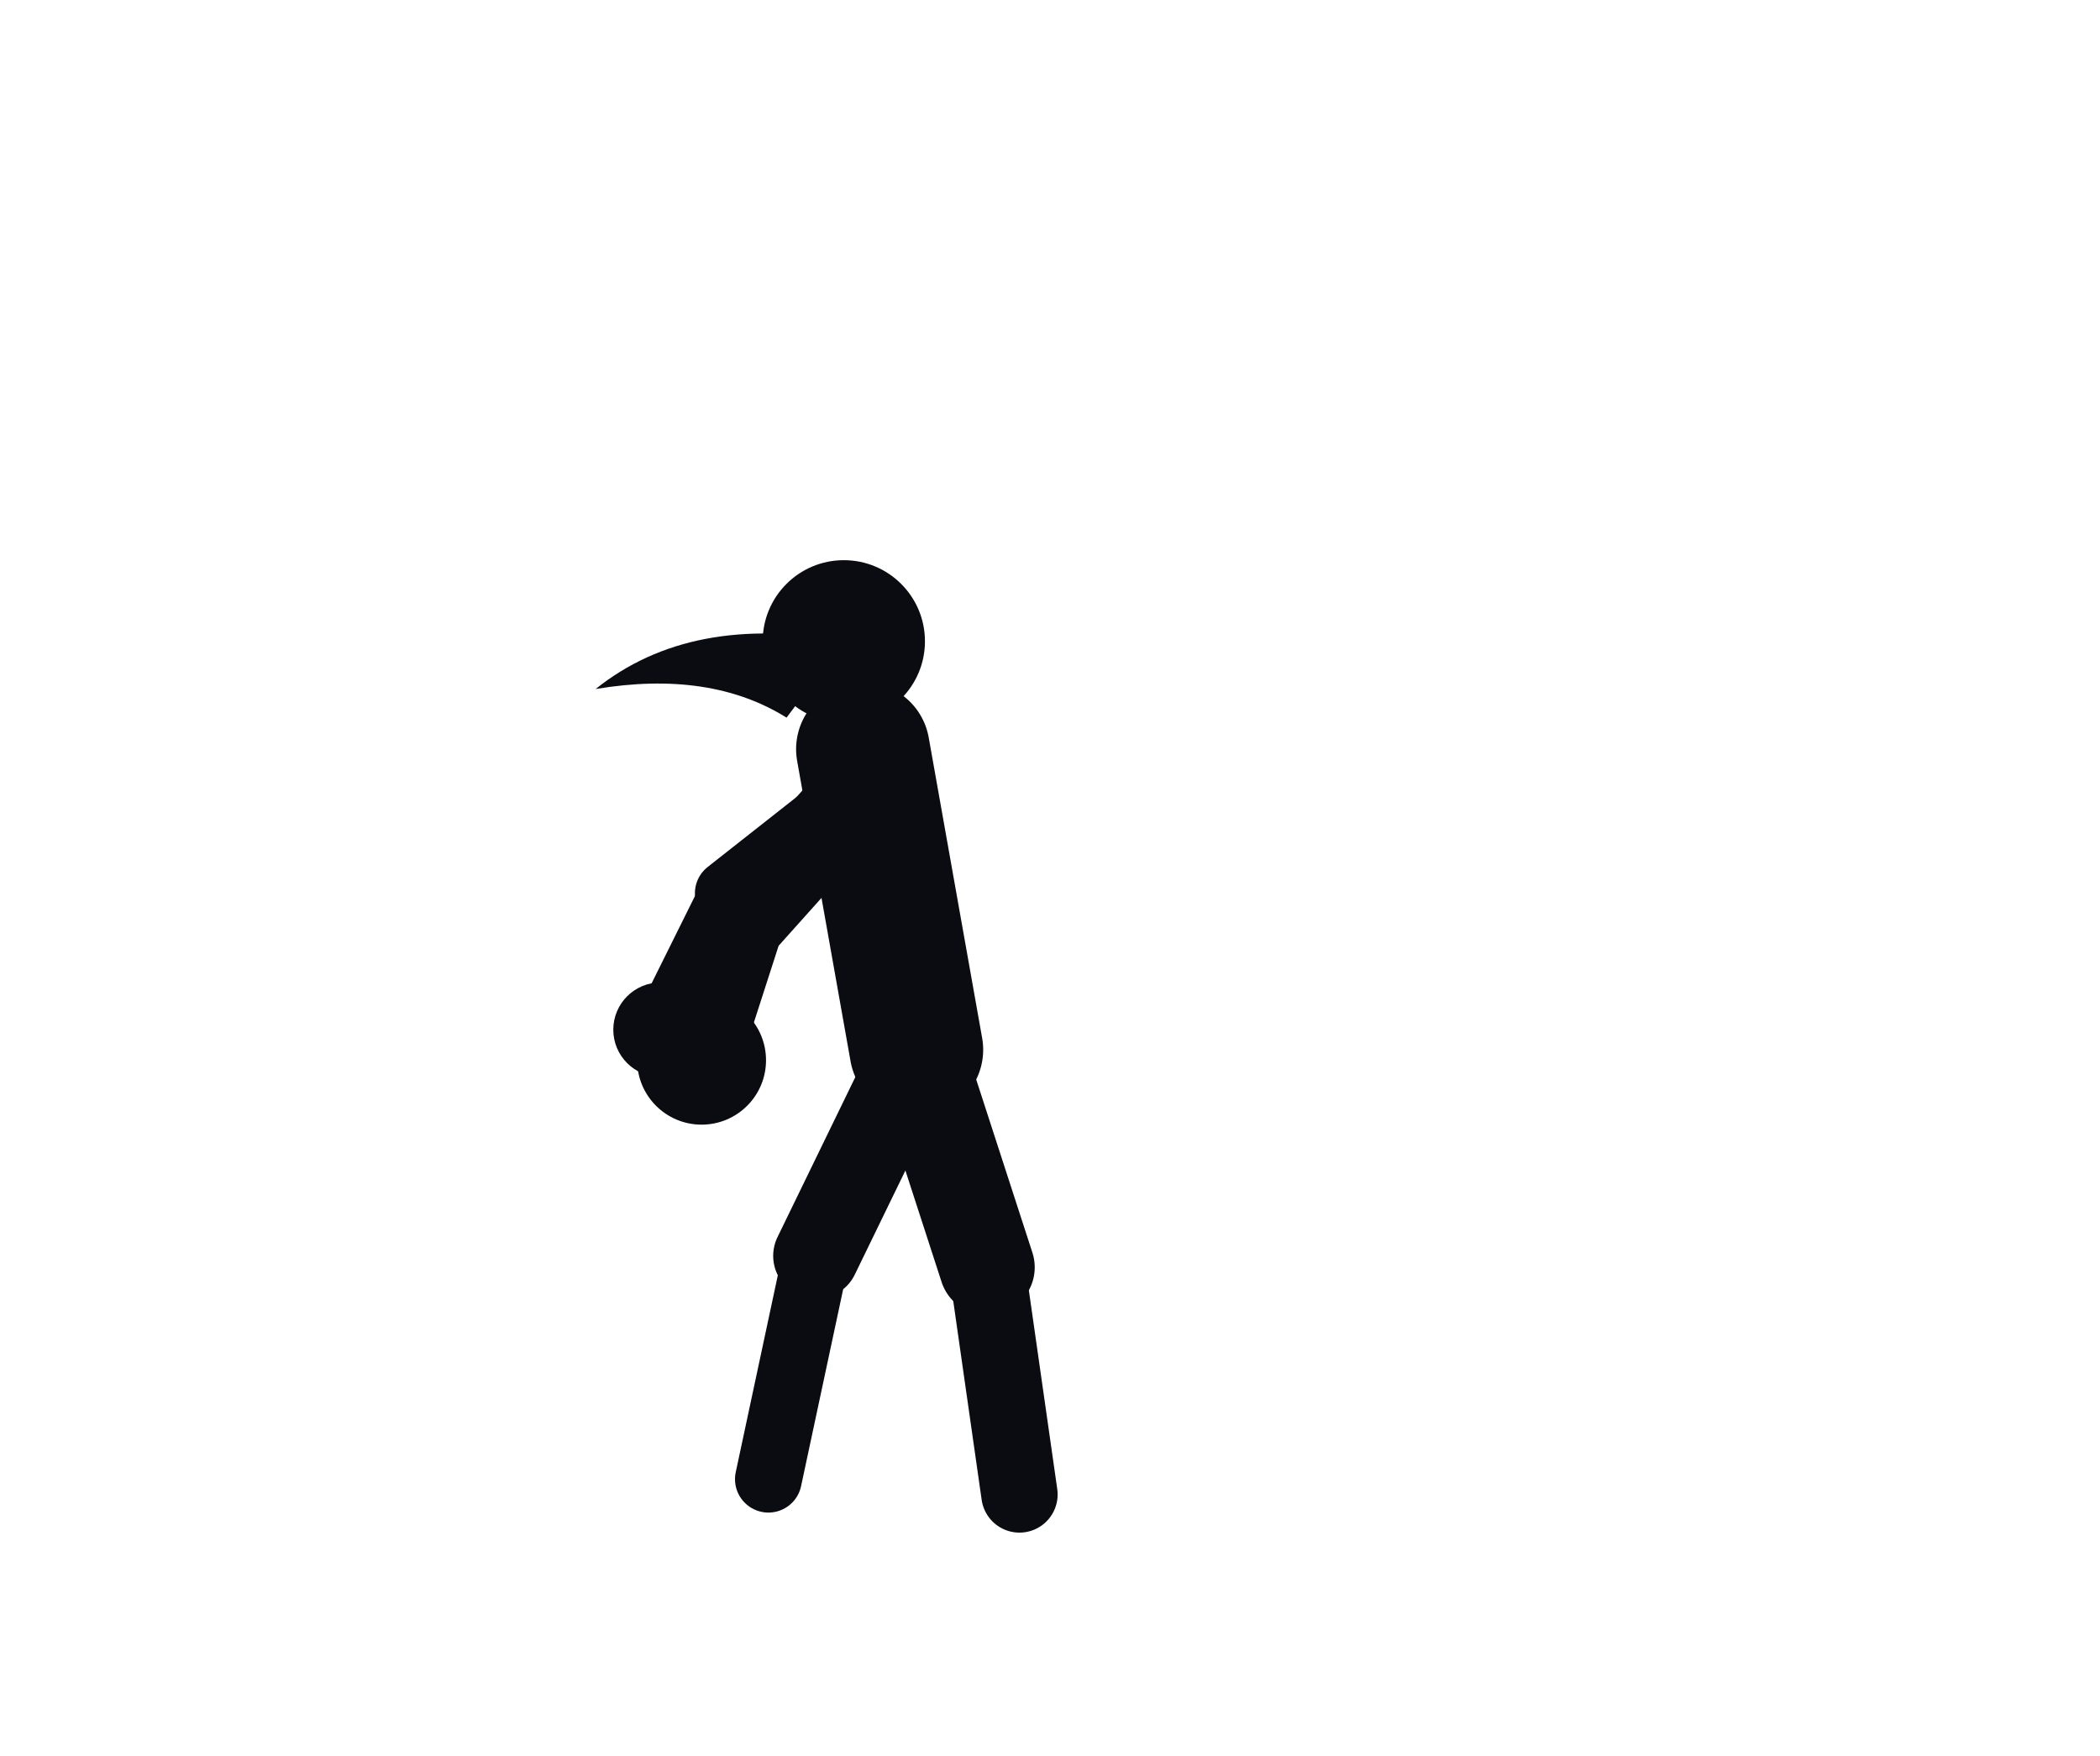
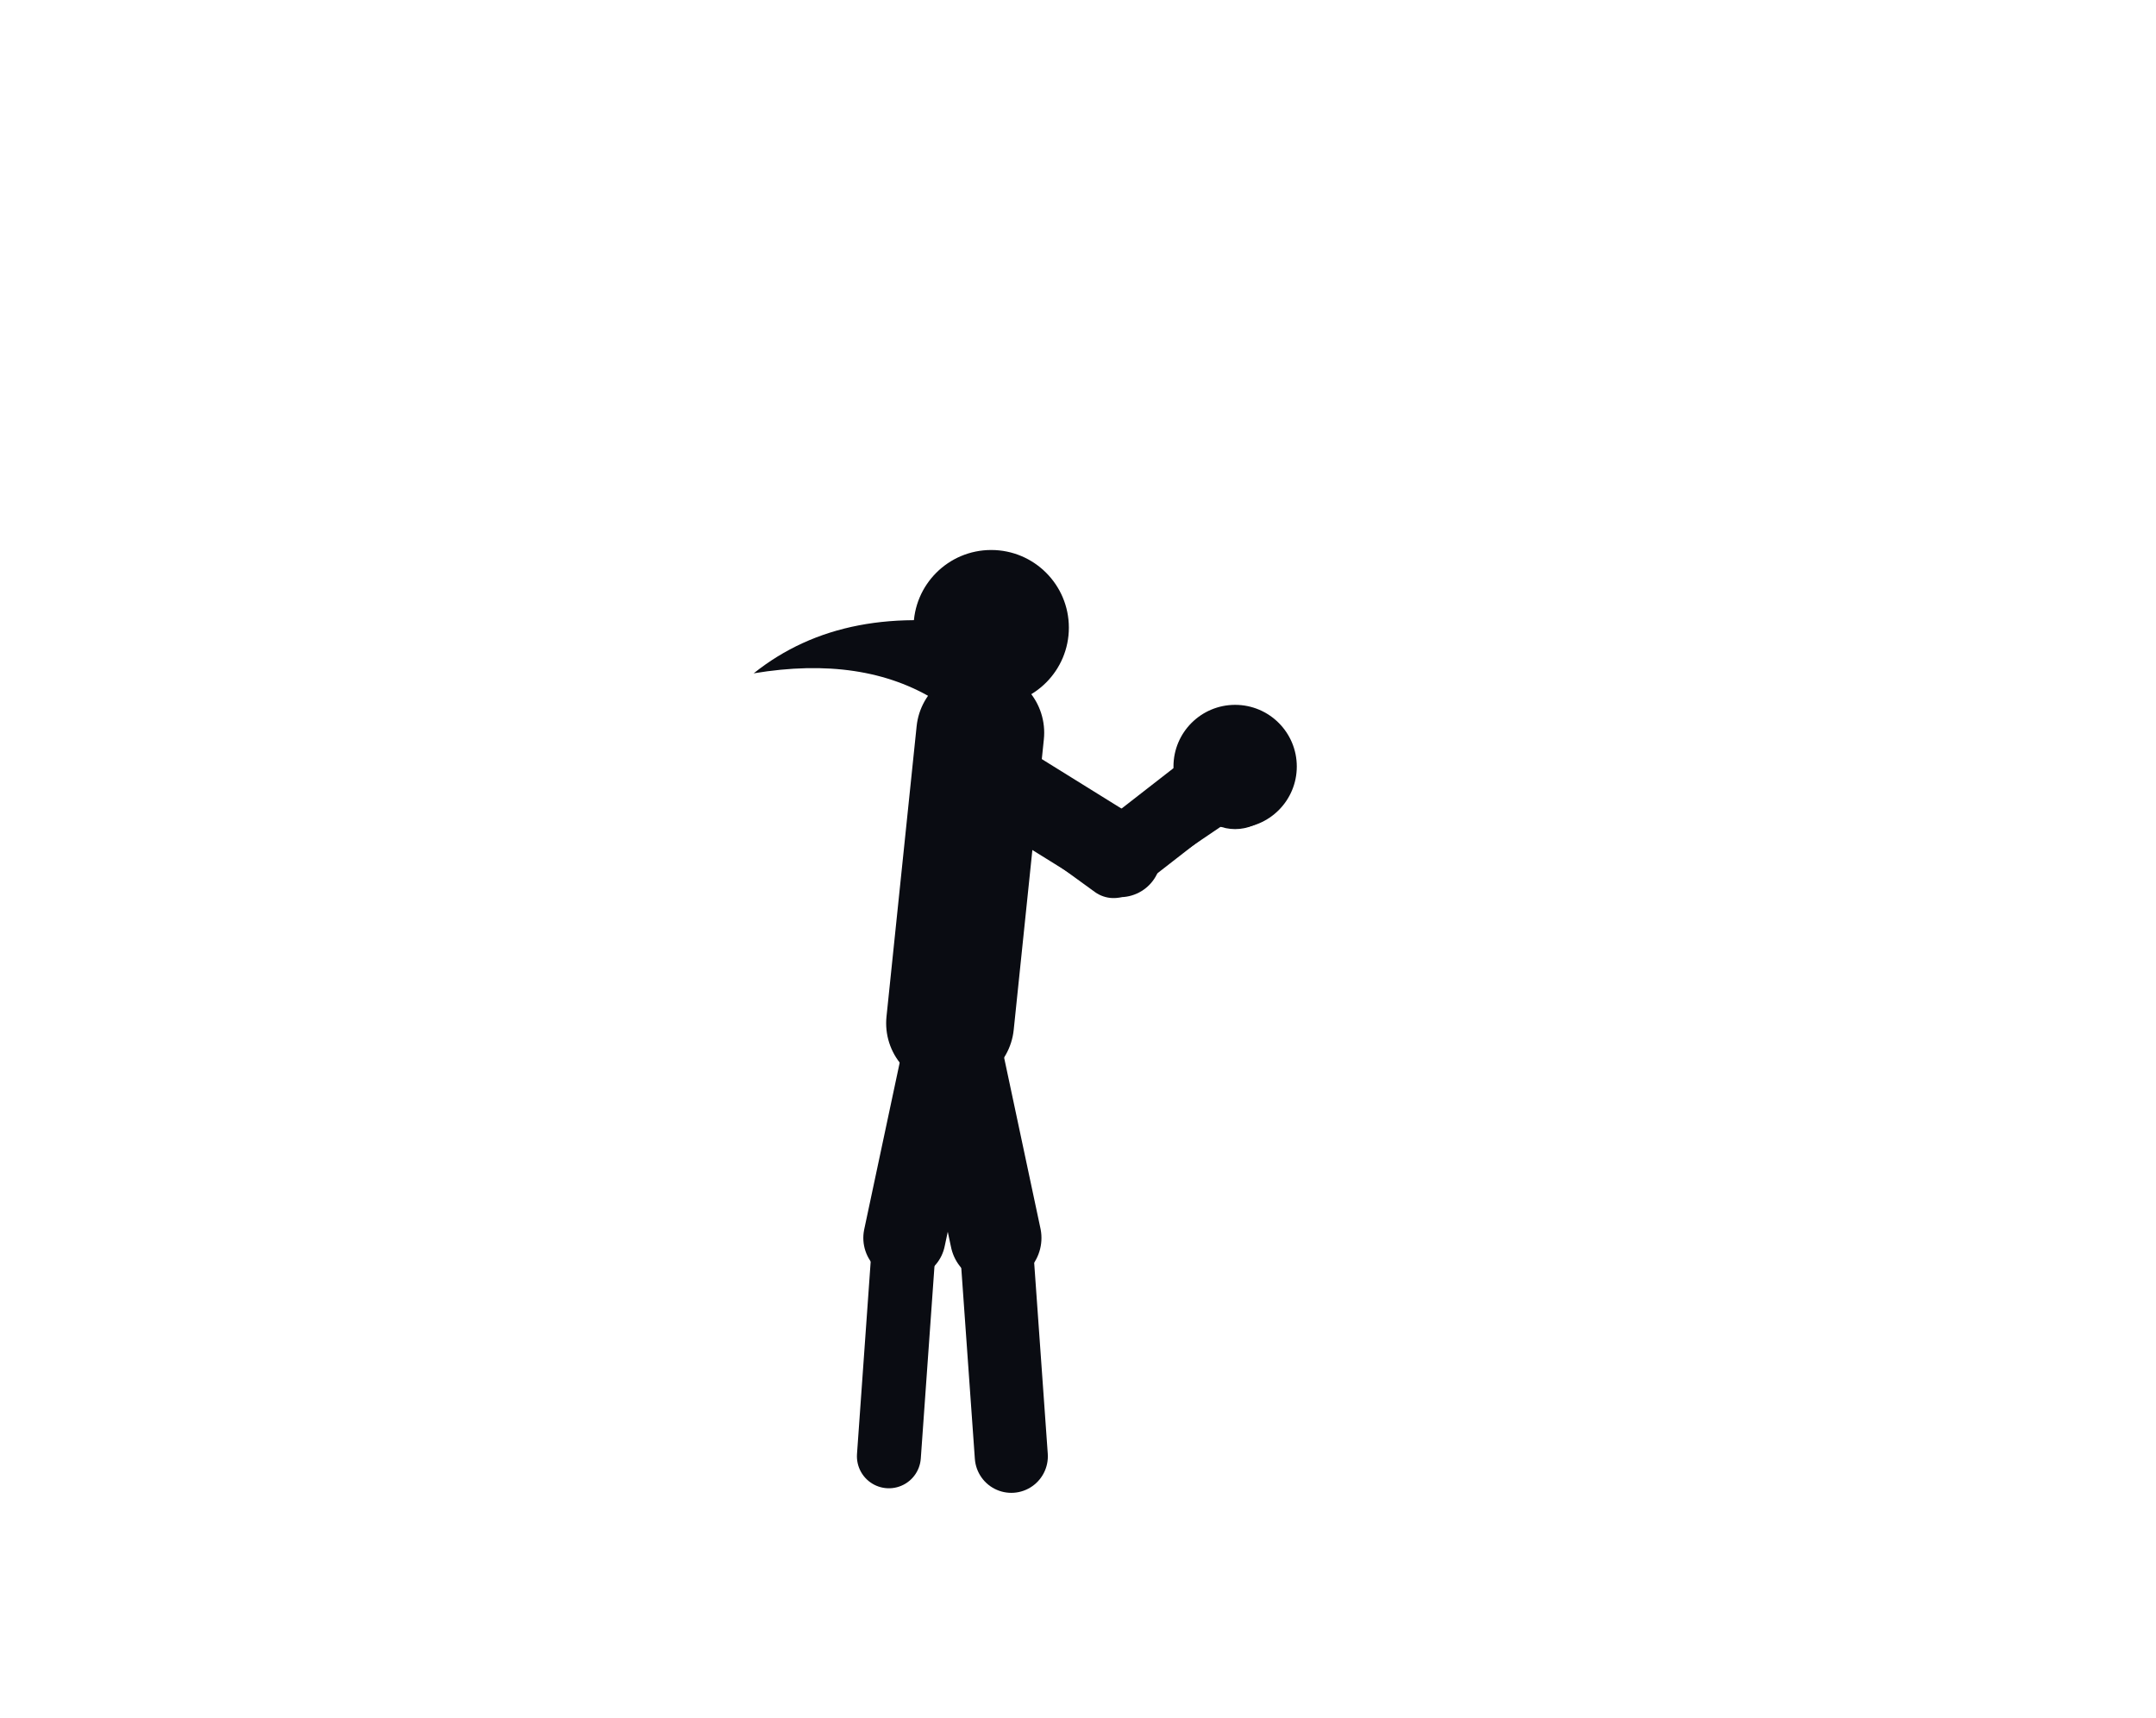
- <svg xmlns="http://www.w3.org/2000/svg" viewBox="-44 -18 220 184" width="220" height="184">
-   <line x1="52.0" y1="92.0" x2="41.5" y2="113.6" stroke="#0a0c12" stroke-width="9" stroke-linecap="round" />
-   <line x1="41.5" y1="113.6" x2="36.5" y2="137.0" stroke="#0a0c12" stroke-width="7" stroke-linecap="round" />
-   <line x1="46.4" y1="64.5" x2="32.3" y2="75.6" stroke="#0a0c12" stroke-width="7" stroke-linecap="round" />
-   <line x1="32.3" y1="75.6" x2="25.2" y2="89.9" stroke="#0a0c12" stroke-width="6" stroke-linecap="round" />
-   <circle cx="25.2" cy="89.9" r="4.95" fill="#0a0c12" />
-   <line x1="52.0" y1="92.0" x2="46.4" y2="60.5" stroke="#0a0c12" stroke-width="14" stroke-linecap="round" />
-   <circle cx="44.4" cy="49.2" r="8.5" fill="#0a0c12" />
-   <path d="M 44.4 49.2 q -16 -3 -26 5 q 12 -2 20 3 z" fill="#0a0c12" />
-   <line x1="52.0" y1="92.0" x2="59.4" y2="114.8" stroke="#0a0c12" stroke-width="10" stroke-linecap="round" />
-   <line x1="59.4" y1="114.8" x2="62.8" y2="138.6" stroke="#0a0c12" stroke-width="8" stroke-linecap="round" />
-   <line x1="46.4" y1="64.5" x2="34.4" y2="77.9" stroke="#0a0c12" stroke-width="9" stroke-linecap="round" />
-   <line x1="34.4" y1="77.9" x2="29.5" y2="93.1" stroke="#0a0c12" stroke-width="8" stroke-linecap="round" />
-   <circle cx="29.5" cy="93.1" r="6.75" fill="#0a0c12" />
+ <svg xmlns="http://www.w3.org/2000/svg" viewBox="-52 -20 236 188" width="236" height="188">
+   <line x1="52.0" y1="92.0" x2="47.0" y2="115.5" stroke="#0a0c12" stroke-width="9" stroke-linecap="round" />
+   <line x1="47.0" y1="115.5" x2="45.3" y2="139.4" stroke="#0a0c12" stroke-width="7" stroke-linecap="round" />
+   <line x1="55.3" y1="64.2" x2="69.9" y2="74.8" stroke="#0a0c12" stroke-width="7" stroke-linecap="round" />
+   <line x1="69.9" y1="74.8" x2="83.2" y2="65.8" stroke="#0a0c12" stroke-width="6" stroke-linecap="round" />
+   <circle cx="83.2" cy="65.8" r="4.95" fill="#0a0c12" />
+   <line x1="52.0" y1="92.0" x2="55.3" y2="60.2" stroke="#0a0c12" stroke-width="14" stroke-linecap="round" />
+   <circle cx="56.5" cy="48.7" r="8.5" fill="#0a0c12" />
+   <path d="M 56.5 48.7 q -16 -3 -26 5 q 12 -2 20 3 z" fill="#0a0c12" />
+   <line x1="52.0" y1="92.0" x2="57.0" y2="115.5" stroke="#0a0c12" stroke-width="10" stroke-linecap="round" />
+   <line x1="57.0" y1="115.5" x2="58.7" y2="139.4" stroke="#0a0c12" stroke-width="8" stroke-linecap="round" />
+   <line x1="55.3" y1="64.2" x2="70.6" y2="73.7" stroke="#0a0c12" stroke-width="9" stroke-linecap="round" />
+   <line x1="70.6" y1="73.7" x2="83.2" y2="63.9" stroke="#0a0c12" stroke-width="8" stroke-linecap="round" />
+   <circle cx="83.2" cy="63.9" r="6.75" fill="#0a0c12" />
</svg>
